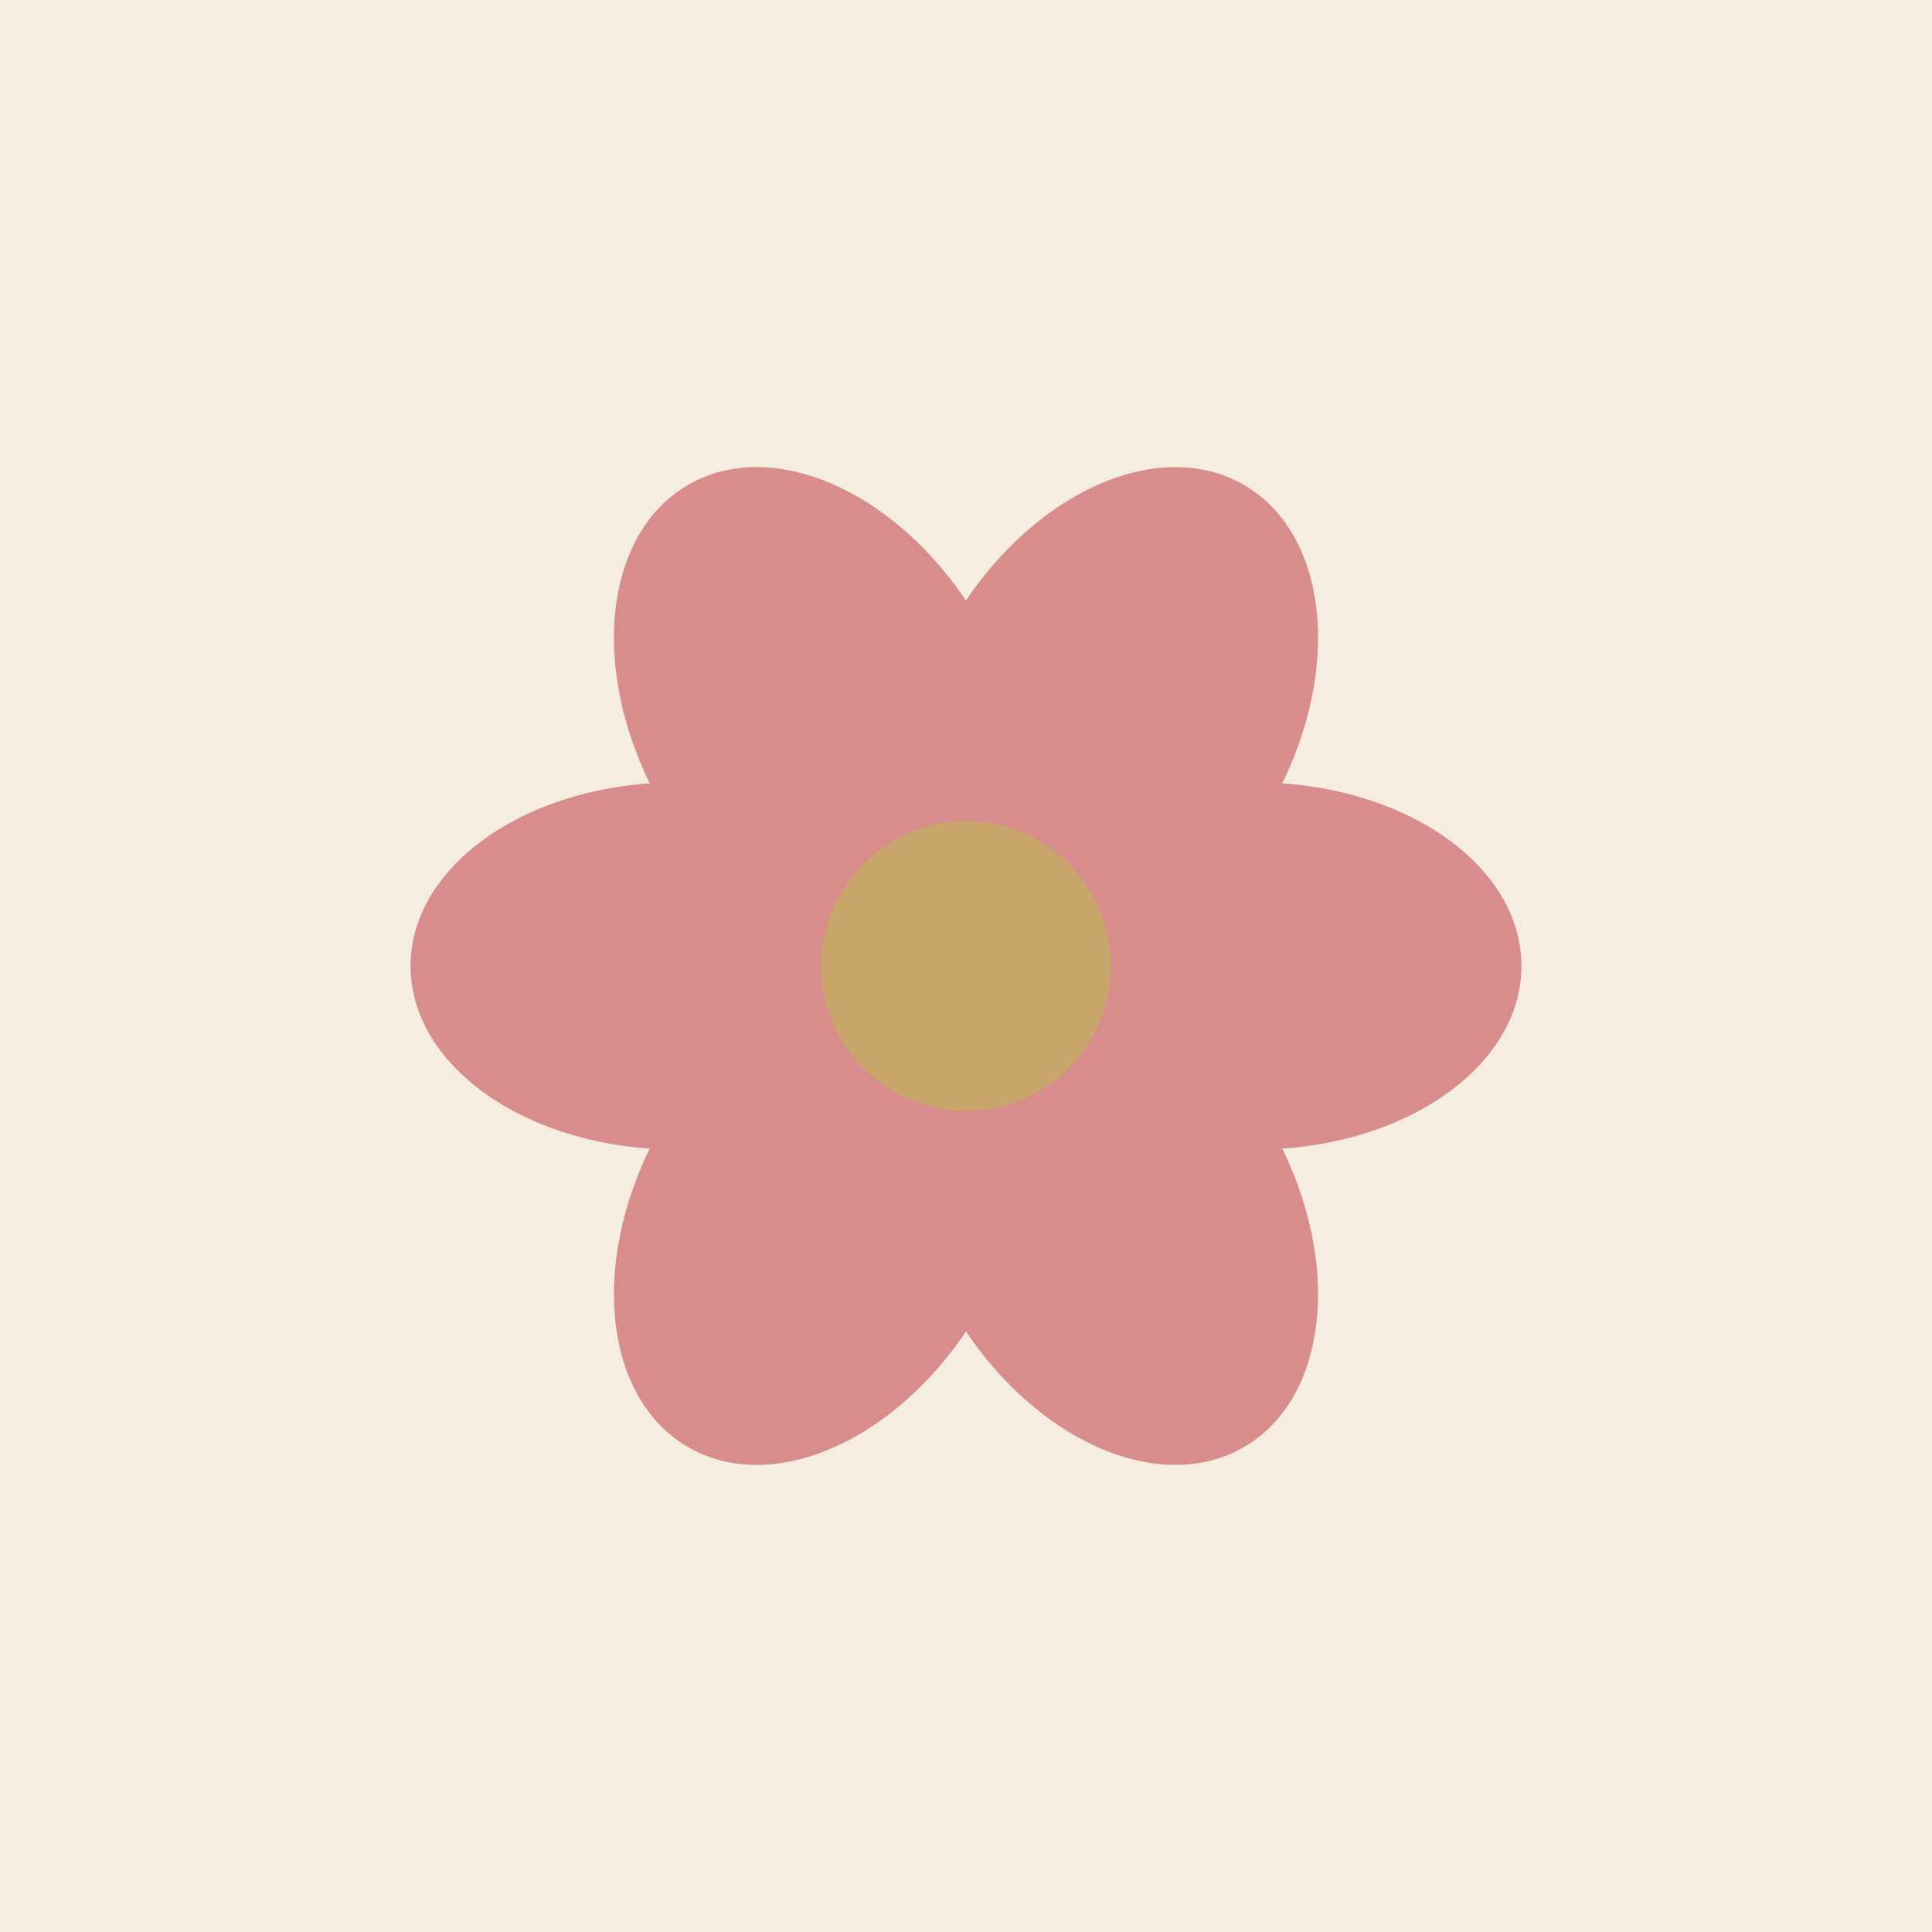
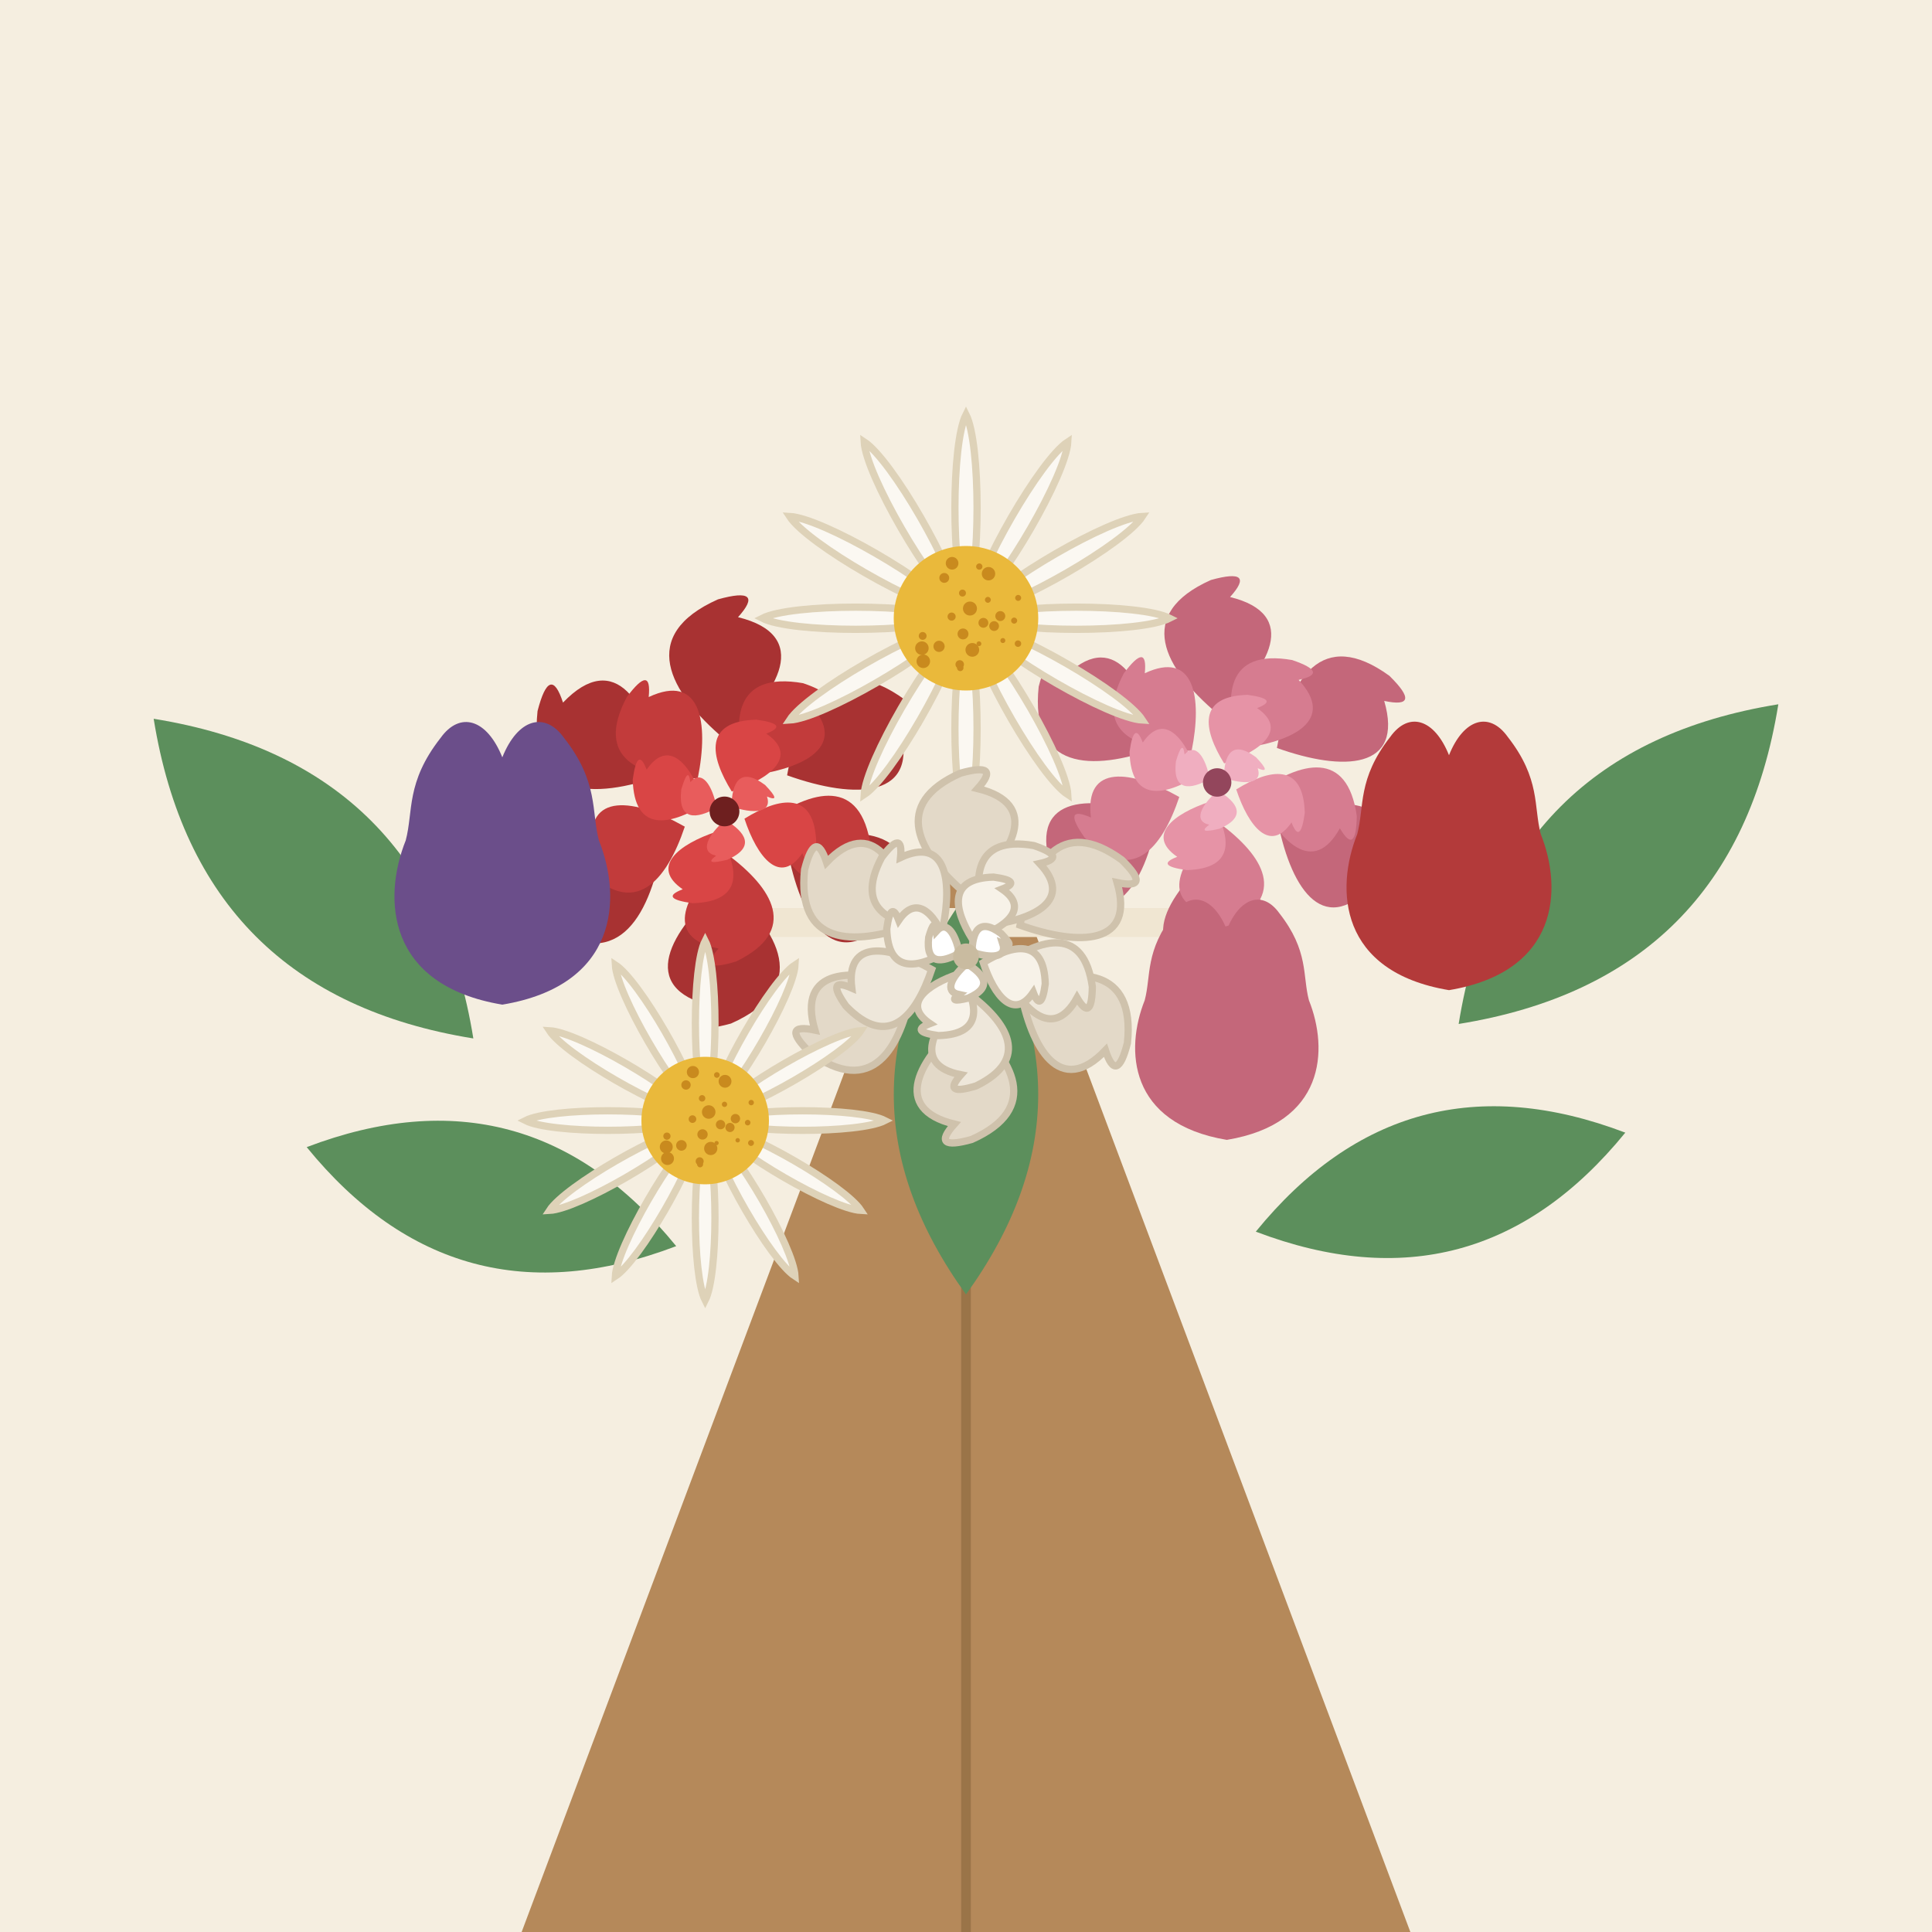
<svg xmlns="http://www.w3.org/2000/svg" viewBox="0 0 400 400" width="400" height="400">
  <rect width="400" height="400" fill="#F5EEE0" />
-   <g transform="translate(200,200)">
-     <ellipse cx="60.0" cy="0.0" rx="55" ry="38" fill="#D98C8C" transform="rotate(0 60.0 0.0)" />
-     <ellipse cx="30.0" cy="52.0" rx="55" ry="38" fill="#D98C8C" transform="rotate(60 30.0 52.0)" />
-     <ellipse cx="-30.0" cy="52.0" rx="55" ry="38" fill="#D98C8C" transform="rotate(120 -30.0 52.0)" />
-     <ellipse cx="-60.0" cy="0.0" rx="55" ry="38" fill="#D98C8C" transform="rotate(180 -60.0 0.0)" />
-     <ellipse cx="-30.0" cy="-52.0" rx="55" ry="38" fill="#D98C8C" transform="rotate(240 -30.0 -52.0)" />
-     <ellipse cx="30.0" cy="-52.0" rx="55" ry="38" fill="#D98C8C" transform="rotate(300 30.0 -52.0)" />
-     <circle r="30" fill="#C9A66B" />
-   </g>
+   <path d="M 108,400 L 292,400 L 200,155 Z" fill="#B5895A" />
+   <line x1="200" y1="155" x2="200" y2="400" stroke="#7A5A34" stroke-width="2" opacity="0.45" />
+   <line x1="150" y1="191" x2="250" y2="191" stroke="#F0E6D2" stroke-width="6" />
+   <path d="M 0,0 Q -33.8,-46.8 0,-93.6 Q 33.8,-46.8 0,0 Z" fill="#5C8F5C" transform="translate(98,215) rotate(-45)" />
+   <path d="M 0,0 Q -33.8,-46.8 0,-93.6 Q 33.8,-46.8 0,0 Z" fill="#5C8F5C" transform="translate(302,212) rotate(45)" />
+   <path d="M 0,0 Q -28.6,-39.6 0,-79.2 Q 28.6,-39.6 0,0 Z" fill="#5C8F5C" transform="translate(140,258) rotate(-75)" />
+   <path d="M 0,0 Q -28.6,-39.6 0,-79.2 Q 28.6,-39.6 0,0 Z" fill="#5C8F5C" transform="translate(260,255) rotate(75)" />
+   <path d="M 0,0 Q -29.9,-41.4 0,-82.8 Q 29.9,-41.4 0,0 Z" fill="#5C8F5C" transform="translate(200,268) rotate(0)" />
+   <path d="M 0,0 C -11.62,-9.86 -17.95,-21.56 -1.35,-28.95 Q 8.61,-31.72 2.8,-25.26 C 17.95,-21.56 11.62,-9.86 0,0 Z" fill="#A83232" transform="translate(150,153.04) rotate(0)" />
+   <path d="M 0,0 C -11.62,-9.86 -17.95,-21.56 -1.35,-28.95 Q 8.61,-31.72 2.8,-25.26 C 17.95,-21.56 11.62,-9.86 0,0 Z" fill="#A83232" transform="translate(162.96,160.52) rotate(60)" />
+   <path d="M 0,0 C -11.62,-9.86 -17.95,-21.56 -1.35,-28.95 Q 8.61,-31.72 2.8,-25.26 C 17.95,-21.56 11.62,-9.86 0,0 Z" fill="#A83232" transform="translate(162.96,175.48) rotate(120)" />
+   <path d="M 0,0 C -11.62,-9.86 -17.95,-21.56 -1.35,-28.95 Q 8.61,-31.72 2.8,-25.26 C 17.95,-21.56 11.62,-9.86 0,0 Z" fill="#A83232" transform="translate(150,182.96) rotate(180)" />
+   <path d="M 0,0 C -11.62,-9.86 -17.95,-21.56 -1.35,-28.95 Q 8.61,-31.72 2.8,-25.26 C 17.95,-21.56 11.62,-9.86 0,0 Z" fill="#A83232" transform="translate(137.04,175.48) rotate(240)" />
+   <path d="M 0,0 C -11.62,-9.86 -17.95,-21.56 -1.35,-28.95 Q 8.61,-31.72 2.8,-25.26 C 17.95,-21.56 11.62,-9.86 0,0 Z" fill="#A83232" transform="translate(137.04,160.52) rotate(300)" />
+   <path d="M 0,0 C -9.2,-7.6 -14.21,-16.63 -0.82,-22.33 Q 7.64,-24.47 2.71,-19.48 C 14.21,-16.63 9.2,-7.6 0,0 Z" fill="#C23B3B" transform="translate(154.79,160.62) rotate(33)" />
+   <path d="M 0,0 C -9.2,-7.6 -14.21,-16.63 -0.82,-22.33 Q 7.64,-24.47 2.71,-19.48 C 14.21,-16.63 9.2,-7.6 0,0 Z" fill="#C23B3B" transform="translate(158.5,170.28) rotate(105)" />
+   <path d="M 0,0 C -9.2,-7.6 -14.21,-16.63 -0.82,-22.33 Q 7.64,-24.47 2.71,-19.48 C 14.21,-16.63 9.2,-7.6 0,0 Z" fill="#C23B3B" transform="translate(150.46,176.79) rotate(177)" />
+   <path d="M 0,0 C -9.2,-7.6 -14.21,-16.63 -0.82,-22.33 Q 7.64,-24.47 2.71,-19.48 C 14.21,-16.63 9.2,-7.6 0,0 Z" fill="#C23B3B" transform="translate(141.78,171.15) rotate(249)" />
+   <path d="M 0,0 C -9.2,-7.6 -14.21,-16.63 -0.82,-22.33 Q 7.64,-24.47 2.71,-19.48 C 14.21,-16.63 9.2,-7.6 0,0 Z" fill="#C23B3B" transform="translate(144.46,161.16) rotate(321)" />
+   <path d="M 0,0 C -6.78,-5.35 -10.47,-11.7 -0.29,-15.72 Q 6.67,-17.22 2.62,-13.71 C 10.47,-11.7 6.78,-5.35 0,0 Z" fill="#D94545" transform="translate(151.5,163.87) rotate(20)" />
+   <path d="M 0,0 C -6.78,-5.35 -10.47,-11.7 -0.29,-15.72 Q 6.67,-17.22 2.62,-13.71 C 10.47,-11.7 6.78,-5.35 0,0 Z" fill="#D94545" transform="translate(154.13,169.5) rotate(110)" />
+   <path d="M 0,0 C -6.78,-5.35 -10.47,-11.7 -0.29,-15.72 Q 6.67,-17.22 2.62,-13.71 C 10.47,-11.7 6.78,-5.35 0,0 Z" fill="#D94545" transform="translate(148.5,172.13) rotate(200)" />
+   <path d="M 0,0 C -6.78,-5.35 -10.47,-11.7 -0.29,-15.72 Q 6.67,-17.22 2.62,-13.71 C 10.47,-11.7 6.78,-5.35 0,0 Z" fill="#D94545" transform="translate(145.87,166.5) rotate(290)" />
+   <path d="M 0,0 C -3.87,-2.82 -5.98,-6.16 0.34,-8.27 Q 5.51,-9.06 2.52,-7.22 C 5.98,-6.16 3.87,-2.82 0,0 Z" fill="#E85C5C" transform="translate(151.44,166.99) rotate(55)" />
+   <path d="M 0,0 C -3.87,-2.82 -5.98,-6.16 0.34,-8.27 Q 5.51,-9.06 2.52,-7.22 C 5.98,-6.16 3.87,-2.82 0,0 Z" fill="#E85C5C" transform="translate(150.15,169.75) rotate(175)" />
+   <path d="M 0,0 C -3.87,-2.82 -5.98,-6.16 0.34,-8.27 Q 5.51,-9.06 2.52,-7.22 C 5.98,-6.16 3.87,-2.82 0,0 Z" fill="#E85C5C" transform="translate(148.4,167.26) rotate(295)" />
+   <circle cx="150" cy="168" r="3.08" fill="#6E1F1F" />
+   <path d="M 0,0 C -11.09,-9.41 -17.14,-20.58 -1.29,-27.64 Q 8.22,-30.28 2.67,-24.11 C 17.14,-20.58 11.09,-9.41 0,0 Z" fill="#C4677A" transform="translate(252,147.72) rotate(0)" />
+   <path d="M 0,0 C -11.09,-9.41 -17.14,-20.58 -1.29,-27.64 Q 8.22,-30.28 2.67,-24.11 C 17.14,-20.58 11.09,-9.41 0,0 Z" fill="#C4677A" transform="translate(264.37,154.86) rotate(60)" />
+   <path d="M 0,0 C -11.09,-9.41 -17.14,-20.58 -1.29,-27.64 Q 8.22,-30.28 2.67,-24.11 C 17.14,-20.58 11.09,-9.41 0,0 Z" fill="#C4677A" transform="translate(264.37,169.14) rotate(120)" />
+   <path d="M 0,0 C -11.09,-9.41 -17.14,-20.58 -1.29,-27.64 Q 8.22,-30.28 2.67,-24.11 C 17.14,-20.58 11.09,-9.41 0,0 Z" fill="#C4677A" transform="translate(252,176.28) rotate(180)" />
+   <path d="M 0,0 C -11.09,-9.41 -17.14,-20.58 -1.29,-27.64 Q 8.22,-30.28 2.67,-24.11 C 17.14,-20.58 11.09,-9.41 0,0 Z" fill="#C4677A" transform="translate(239.63,169.14) rotate(240)" />
+   <path d="M 0,0 C -11.09,-9.41 -17.14,-20.58 -1.29,-27.64 Q 8.22,-30.28 2.67,-24.11 C 17.14,-20.58 11.09,-9.41 0,0 Z" fill="#C4677A" transform="translate(239.63,154.86) rotate(300)" />
+   <path d="M 0,0 C -8.78,-7.26 -13.57,-15.88 -0.78,-21.32 Q 7.29,-23.36 2.59,-18.6 C 13.57,-15.88 8.78,-7.26 0,0 Z" fill="#D67C90" transform="translate(256.57,154.96) rotate(33)" />
+   <path d="M 0,0 C -8.78,-7.26 -13.57,-15.88 -0.78,-21.32 Q 7.29,-23.36 2.59,-18.6 C 13.57,-15.88 8.78,-7.26 0,0 Z" fill="#D67C90" transform="translate(260.11,164.17) rotate(105)" />
+   <path d="M 0,0 C -8.78,-7.26 -13.57,-15.88 -0.78,-21.32 Q 7.29,-23.36 2.59,-18.6 C 13.57,-15.88 8.78,-7.26 0,0 Z" fill="#D67C90" transform="translate(252.44,170.39) rotate(177)" />
+   <path d="M 0,0 C -8.78,-7.26 -13.57,-15.88 -0.78,-21.32 Q 7.29,-23.36 2.59,-18.6 C 13.57,-15.88 8.78,-7.26 0,0 Z" fill="#D67C90" transform="translate(244.16,165.01) rotate(249)" />
+   <path d="M 0,0 C -8.78,-7.26 -13.57,-15.88 -0.78,-21.32 Q 7.29,-23.36 2.59,-18.6 C 13.57,-15.88 8.78,-7.26 0,0 Z" fill="#D67C90" transform="translate(246.71,155.47) rotate(321)" />
+   <path d="M 0,0 C -6.47,-5.11 -10,-11.17 -0.28,-15 Q 6.37,-16.44 2.5,-13.09 C 10,-11.17 6.47,-5.11 0,0 Z" fill="#E693A6" transform="translate(253.44,158.05) rotate(20)" />
+   <path d="M 0,0 C -6.47,-5.11 -10,-11.17 -0.28,-15 Q 6.37,-16.44 2.5,-13.09 C 10,-11.17 6.47,-5.11 0,0 Z" fill="#E693A6" transform="translate(255.95,163.44) rotate(110)" />
+   <path d="M 0,0 C -6.47,-5.11 -10,-11.17 -0.28,-15 Q 6.37,-16.44 2.5,-13.09 C 10,-11.17 6.47,-5.11 0,0 Z" fill="#E693A6" transform="translate(250.56,165.95) rotate(200)" />
+   <path d="M 0,0 C -6.47,-5.11 -10,-11.17 -0.28,-15 Q 6.37,-16.44 2.5,-13.09 C 10,-11.17 6.47,-5.11 0,0 Z" fill="#E693A6" transform="translate(248.05,160.56) rotate(290)" />
+   <path d="M 0,0 C -3.7,-2.69 -5.71,-5.88 0.33,-7.9 Q 5.26,-8.65 2.4,-6.89 C 5.71,-5.88 3.7,-2.69 0,0 Z" fill="#F0AEC0" transform="translate(253.38,161.04) rotate(55)" />
+   <path d="M 0,0 C -3.7,-2.69 -5.71,-5.88 0.33,-7.9 Q 5.26,-8.65 2.4,-6.89 C 5.71,-5.88 3.7,-2.69 0,0 Z" fill="#F0AEC0" transform="translate(252.15,163.67) rotate(175)" />
+   <path d="M 0,0 C -3.7,-2.69 -5.71,-5.88 0.33,-7.9 Q 5.26,-8.65 2.4,-6.89 C 5.71,-5.88 3.7,-2.69 0,0 Z" fill="#F0AEC0" transform="translate(250.48,161.29) rotate(295)" />
+   <circle cx="252" cy="162" r="2.94" fill="#93465C" />
+   <path d="M 0,0 C -3.06,-8.02 -3.06,-34.1 0,-40.12 C 3.06,-34.1 3.06,-8.02 0,0 Z" fill="#FBF8F2" stroke="#DED2B8" stroke-width="1.5" transform="translate(200,125.96) rotate(0)" />
+   <path d="M 0,0 C -3.06,-8.02 -3.06,-34.1 0,-40.12 C 3.06,-34.1 3.06,-8.02 0,0 Z" fill="#FBF8F2" stroke="#DED2B8" stroke-width="1.5" transform="translate(201.02,126.23) rotate(30)" />
+   <path d="M 0,0 C -3.06,-8.02 -3.06,-34.1 0,-40.12 C 3.06,-34.1 3.06,-8.02 0,0 Z" fill="#FBF8F2" stroke="#DED2B8" stroke-width="1.5" transform="translate(201.77,126.98) rotate(60)" />
+   <path d="M 0,0 C -3.06,-8.02 -3.06,-34.1 0,-40.12 C 3.06,-34.1 3.06,-8.02 0,0 Z" fill="#FBF8F2" stroke="#DED2B8" stroke-width="1.5" transform="translate(202.04,128) rotate(90)" />
+   <path d="M 0,0 C -3.06,-8.02 -3.06,-34.1 0,-40.12 C 3.06,-34.1 3.06,-8.02 0,0 Z" fill="#FBF8F2" stroke="#DED2B8" stroke-width="1.5" transform="translate(201.77,129.02) rotate(120)" />
+   <path d="M 0,0 C -3.06,-8.02 -3.06,-34.1 0,-40.12 C 3.06,-34.1 3.06,-8.02 0,0 Z" fill="#FBF8F2" stroke="#DED2B8" stroke-width="1.5" transform="translate(201.02,129.77) rotate(150)" />
+   <path d="M 0,0 C -3.06,-8.02 -3.06,-34.1 0,-40.12 C 3.06,-34.1 3.06,-8.02 0,0 Z" fill="#FBF8F2" stroke="#DED2B8" stroke-width="1.5" transform="translate(200,130.04) rotate(180)" />
+   <path d="M 0,0 C -3.06,-8.02 -3.06,-34.1 0,-40.12 C 3.06,-34.1 3.06,-8.02 0,0 Z" fill="#FBF8F2" stroke="#DED2B8" stroke-width="1.5" transform="translate(198.98,129.77) rotate(210)" />
+   <path d="M 0,0 C -3.06,-8.02 -3.06,-34.1 0,-40.12 C 3.06,-34.1 3.06,-8.02 0,0 Z" fill="#FBF8F2" stroke="#DED2B8" stroke-width="1.5" transform="translate(198.23,129.02) rotate(240)" />
+   <path d="M 0,0 C -3.06,-8.02 -3.06,-34.1 0,-40.12 C 3.06,-34.1 3.06,-8.02 0,0 Z" fill="#FBF8F2" stroke="#DED2B8" stroke-width="1.5" transform="translate(197.96,128) rotate(270)" />
+   <path d="M 0,0 C -3.06,-8.02 -3.06,-34.1 0,-40.12 C 3.06,-34.1 3.06,-8.02 0,0 Z" fill="#FBF8F2" stroke="#DED2B8" stroke-width="1.5" transform="translate(198.23,126.98) rotate(300)" />
+   <path d="M 0,0 C -3.06,-8.02 -3.06,-34.1 0,-40.12 C 3.06,-34.1 3.06,-8.02 0,0 Z" fill="#FBF8F2" stroke="#DED2B8" stroke-width="1.5" transform="translate(198.98,126.23) rotate(330)" />
+   <circle cx="200" cy="128" r="14.96" fill="#EAB93B" />
+   <circle cx="200.82" cy="125.99" r="1.45" fill="#C98A1E" />
+   <circle cx="198.7" cy="137.56" r="0.88" fill="#C98A1E" />
+   <circle cx="207.1" cy="127.55" r="1.03" fill="#C98A1E" />
+   <circle cx="209.97" cy="128.49" r="0.63" fill="#C98A1E" />
+   <circle cx="198.81" cy="138.28" r="0.67" fill="#C98A1E" />
+   <circle cx="205.82" cy="129.62" r="1.01" fill="#C98A1E" />
+   <circle cx="199.27" cy="122.79" r="0.72" fill="#C98A1E" />
+   <circle cx="210.8" cy="123.79" r="0.62" fill="#C98A1E" />
+   <circle cx="203.6" cy="128.95" r="1.02" fill="#C98A1E" />
+   <circle cx="204.66" cy="118.78" r="1.39" fill="#C98A1E" />
+   <circle cx="194.42" cy="133.82" r="1.16" fill="#C98A1E" />
+   <circle cx="191.16" cy="136.91" r="1.4" fill="#C98A1E" />
+   <circle cx="202.75" cy="117.3" r="0.65" fill="#C98A1E" />
+   <circle cx="202.68" cy="133.28" r="0.5" fill="#C98A1E" />
+   <circle cx="197.02" cy="127.66" r="0.84" fill="#C98A1E" />
+   <circle cx="201.31" cy="134.55" r="1.42" fill="#C98A1E" />
+   <circle cx="191.03" cy="131.66" r="0.81" fill="#C98A1E" />
+   <circle cx="204.53" cy="124.19" r="0.61" fill="#C98A1E" />
+   <circle cx="210.76" cy="133.26" r="0.67" fill="#C98A1E" />
+   <circle cx="207.63" cy="132.62" r="0.52" fill="#C98A1E" />
+   <circle cx="195.5" cy="119.65" r="1.02" fill="#C98A1E" />
+   <circle cx="190.87" cy="134.19" r="1.4" fill="#C98A1E" />
+   <circle cx="199.38" cy="131.25" r="1.13" fill="#C98A1E" />
+   <circle cx="197.12" cy="116.62" r="1.31" fill="#C98A1E" />
+   <path d="M 0,0 C -60,-10 -62,-55 -50,-85 C -46,-100 -50,-115 -32,-138 C -22,-152 -8,-148 0,-128 C 8,-148 22,-152 32,-138 C 50,-115 46,-100 50,-85 C 62,-55 60,-10 0,0 Z" fill="#6B4E8A" transform="translate(104,208) scale(0.4)" />
+   <path d="M 0,0 C -60,-10 -62,-55 -50,-85 C -46,-100 -50,-115 -32,-138 C -22,-152 -8,-148 0,-128 C 8,-148 22,-152 32,-138 C 50,-115 46,-100 50,-85 C 62,-55 60,-10 0,0 Z" fill="#B33A3A" transform="translate(300,205) scale(0.38)" />
+   <path d="M 0,0 C -10.03,-8.51 -15.5,-18.62 -1.16,-25 Q 7.43,-27.4 2.42,-21.81 C 15.5,-18.62 10.03,-8.51 0,0 Z" fill="#E3D9C8" stroke="#CFC2AC" stroke-width="1.5" transform="translate(200,185.08) rotate(0)" />
+   <path d="M 0,0 C -10.03,-8.51 -15.5,-18.62 -1.16,-25 Q 7.43,-27.4 2.42,-21.81 C 15.5,-18.62 10.03,-8.51 0,0 Z" fill="#E3D9C8" stroke="#CFC2AC" stroke-width="1.5" transform="translate(211.19,191.54) rotate(60)" />
+   <path d="M 0,0 C -10.03,-8.51 -15.5,-18.62 -1.16,-25 Q 7.43,-27.4 2.42,-21.81 C 15.5,-18.62 10.03,-8.51 0,0 Z" fill="#E3D9C8" stroke="#CFC2AC" stroke-width="1.5" transform="translate(211.19,204.46) rotate(120)" />
+   <path d="M 0,0 C -10.03,-8.51 -15.5,-18.62 -1.16,-25 Q 7.43,-27.4 2.42,-21.81 C 15.5,-18.62 10.03,-8.51 0,0 Z" fill="#E3D9C8" stroke="#CFC2AC" stroke-width="1.5" transform="translate(200,210.92) rotate(180)" />
+   <path d="M 0,0 C -10.03,-8.51 -15.5,-18.62 -1.16,-25 Q 7.43,-27.4 2.42,-21.81 C 15.5,-18.62 10.03,-8.51 0,0 Z" fill="#E3D9C8" stroke="#CFC2AC" stroke-width="1.5" transform="translate(188.81,204.46) rotate(240)" />
+   <path d="M 0,0 C -10.03,-8.51 -15.5,-18.62 -1.16,-25 Q 7.43,-27.4 2.42,-21.81 C 15.5,-18.62 10.03,-8.51 0,0 Z" fill="#E3D9C8" stroke="#CFC2AC" stroke-width="1.5" transform="translate(188.81,191.54) rotate(300)" />
+   <path d="M 0,0 C -7.94,-6.57 -12.27,-14.36 -0.71,-19.29 Q 6.6,-21.14 2.34,-16.83 C 12.27,-14.36 7.94,-6.57 0,0 Z" fill="#EEE7DA" stroke="#CFC2AC" stroke-width="1.5" transform="translate(204.14,191.63) rotate(33)" />
+   <path d="M 0,0 C -7.94,-6.57 -12.27,-14.36 -0.71,-19.29 Q 6.6,-21.14 2.34,-16.83 C 12.27,-14.36 7.94,-6.57 0,0 Z" fill="#EEE7DA" stroke="#CFC2AC" stroke-width="1.5" transform="translate(207.34,199.97) rotate(105)" />
+   <path d="M 0,0 C -7.94,-6.57 -12.27,-14.36 -0.71,-19.29 Q 6.6,-21.14 2.34,-16.83 C 12.27,-14.36 7.94,-6.57 0,0 Z" fill="#EEE7DA" stroke="#CFC2AC" stroke-width="1.5" transform="translate(200.4,205.59) rotate(177)" />
+   <path d="M 0,0 C -7.94,-6.57 -12.27,-14.36 -0.71,-19.29 Q 6.6,-21.14 2.34,-16.83 C 12.27,-14.36 7.94,-6.57 0,0 Z" fill="#EEE7DA" stroke="#CFC2AC" stroke-width="1.5" transform="translate(192.9,200.72) rotate(249)" />
+   <path d="M 0,0 C -7.94,-6.57 -12.27,-14.36 -0.71,-19.29 Q 6.6,-21.14 2.34,-16.83 C 12.27,-14.36 7.94,-6.57 0,0 Z" fill="#EEE7DA" stroke="#CFC2AC" stroke-width="1.5" transform="translate(195.22,192.09) rotate(321)" />
+   <path d="M 0,0 C -5.85,-4.62 -9.04,-10.11 -0.25,-13.57 Q 5.76,-14.87 2.26,-11.84 C 9.04,-10.11 5.85,-4.62 0,0 Z" fill="#F7F2E8" stroke="#CFC2AC" stroke-width="1.5" transform="translate(201.3,194.43) rotate(20)" />
+   <path d="M 0,0 C -5.85,-4.62 -9.04,-10.11 -0.25,-13.57 Q 5.76,-14.87 2.26,-11.84 C 9.04,-10.11 5.85,-4.62 0,0 Z" fill="#F7F2E8" stroke="#CFC2AC" stroke-width="1.5" transform="translate(203.57,199.3) rotate(110)" />
+   <path d="M 0,0 C -5.85,-4.62 -9.04,-10.11 -0.25,-13.57 Q 5.76,-14.87 2.26,-11.84 C 9.04,-10.11 5.85,-4.62 0,0 Z" fill="#F7F2E8" stroke="#CFC2AC" stroke-width="1.5" transform="translate(198.7,201.57) rotate(200)" />
+   <path d="M 0,0 C -5.85,-4.62 -9.04,-10.11 -0.25,-13.57 Q 5.76,-14.87 2.26,-11.84 C 9.04,-10.11 5.85,-4.62 0,0 Z" fill="#F7F2E8" stroke="#CFC2AC" stroke-width="1.5" transform="translate(196.43,196.7) rotate(290)" />
+   <path d="M 0,0 C -3.34,-2.43 -5.17,-5.32 0.3,-7.14 Q 4.76,-7.83 2.17,-6.23 C 5.17,-5.32 3.34,-2.43 0,0 Z" fill="#FFFFFF" stroke="#CFC2AC" stroke-width="1.5" transform="translate(201.25,197.13) rotate(55)" />
+   <path d="M 0,0 C -3.34,-2.43 -5.17,-5.32 0.3,-7.14 Q 4.76,-7.83 2.17,-6.23 C 5.17,-5.32 3.34,-2.43 0,0 Z" fill="#FFFFFF" stroke="#CFC2AC" stroke-width="1.5" transform="translate(200.13,199.51) rotate(175)" />
+   <path d="M 0,0 C -3.34,-2.43 -5.17,-5.32 0.3,-7.14 Q 4.76,-7.83 2.17,-6.23 C 5.17,-5.32 3.34,-2.43 0,0 Z" fill="#FFFFFF" stroke="#CFC2AC" stroke-width="1.5" transform="translate(198.62,197.36) rotate(295)" />
+   <circle cx="200" cy="198" r="2.66" fill="#C9BBA0" />
+   <path d="M 0,0 C -2.7,-7.08 -2.7,-30.09 0,-35.4 C 2.7,-30.09 2.7,-7.08 0,0 Z" fill="#FBF8F2" stroke="#DED2B8" stroke-width="1.5" transform="translate(146,230.2) rotate(0)" />
+   <path d="M 0,0 C -2.7,-7.08 -2.7,-30.09 0,-35.4 C 2.7,-30.09 2.7,-7.08 0,0 Z" fill="#FBF8F2" stroke="#DED2B8" stroke-width="1.5" transform="translate(146.9,230.44) rotate(30)" />
+   <path d="M 0,0 C -2.7,-7.08 -2.7,-30.09 0,-35.4 C 2.7,-30.09 2.7,-7.08 0,0 Z" fill="#FBF8F2" stroke="#DED2B8" stroke-width="1.5" transform="translate(147.56,231.1) rotate(60)" />
+   <path d="M 0,0 C -2.7,-7.08 -2.7,-30.09 0,-35.4 C 2.7,-30.09 2.7,-7.08 0,0 Z" fill="#FBF8F2" stroke="#DED2B8" stroke-width="1.5" transform="translate(147.8,232) rotate(90)" />
+   <path d="M 0,0 C -2.7,-7.08 -2.7,-30.09 0,-35.4 C 2.7,-30.09 2.7,-7.08 0,0 Z" fill="#FBF8F2" stroke="#DED2B8" stroke-width="1.5" transform="translate(147.56,232.9) rotate(120)" />
+   <path d="M 0,0 C -2.7,-7.08 -2.7,-30.09 0,-35.4 C 2.7,-30.09 2.7,-7.08 0,0 Z" fill="#FBF8F2" stroke="#DED2B8" stroke-width="1.5" transform="translate(146.9,233.56) rotate(150)" />
+   <path d="M 0,0 C -2.7,-7.08 -2.7,-30.09 0,-35.4 C 2.7,-30.09 2.7,-7.08 0,0 Z" fill="#FBF8F2" stroke="#DED2B8" stroke-width="1.5" transform="translate(146,233.8) rotate(180)" />
+   <path d="M 0,0 C -2.7,-7.08 -2.7,-30.09 0,-35.4 C 2.7,-30.09 2.7,-7.08 0,0 Z" fill="#FBF8F2" stroke="#DED2B8" stroke-width="1.5" transform="translate(145.1,233.56) rotate(210)" />
+   <path d="M 0,0 C -2.7,-7.08 -2.7,-30.09 0,-35.4 C 2.7,-30.09 2.7,-7.08 0,0 Z" fill="#FBF8F2" stroke="#DED2B8" stroke-width="1.5" transform="translate(144.44,232.9) rotate(240)" />
+   <path d="M 0,0 C -2.7,-7.08 -2.7,-30.09 0,-35.4 C 2.7,-30.09 2.7,-7.08 0,0 Z" fill="#FBF8F2" stroke="#DED2B8" stroke-width="1.5" transform="translate(144.2,232) rotate(270)" />
+   <path d="M 0,0 C -2.7,-7.08 -2.7,-30.09 0,-35.4 C 2.7,-30.09 2.7,-7.08 0,0 Z" fill="#FBF8F2" stroke="#DED2B8" stroke-width="1.5" transform="translate(144.44,231.1) rotate(300)" />
+   <path d="M 0,0 C -2.7,-7.08 -2.7,-30.09 0,-35.4 C 2.7,-30.09 2.7,-7.08 0,0 Z" fill="#FBF8F2" stroke="#DED2B8" stroke-width="1.5" transform="translate(145.1,230.44) rotate(330)" />
+   <circle cx="146" cy="232" r="13.2" fill="#EAB93B" />
+   <circle cx="146.73" cy="230.23" r="1.4" fill="#C98A1E" />
+   <circle cx="144.86" cy="240.43" r="0.83" fill="#C98A1E" />
+   <circle cx="152.26" cy="231.6" r="0.97" fill="#C98A1E" />
+   <circle cx="154.8" cy="232.43" r="0.58" fill="#C98A1E" />
+   <circle cx="144.95" cy="241.07" r="0.62" fill="#C98A1E" />
+   <circle cx="151.14" cy="233.43" r="0.95" fill="#C98A1E" />
+   <circle cx="145.36" cy="227.4" r="0.67" fill="#C98A1E" />
+   <circle cx="155.53" cy="228.28" r="0.56" fill="#C98A1E" />
+   <circle cx="149.18" cy="232.84" r="0.97" fill="#C98A1E" />
+   <circle cx="150.11" cy="223.87" r="1.33" fill="#C98A1E" />
+   <circle cx="141.08" cy="237.14" r="1.1" fill="#C98A1E" />
+   <circle cx="138.2" cy="239.86" r="1.34" fill="#C98A1E" />
+   <circle cx="148.42" cy="222.56" r="0.59" fill="#C98A1E" />
+   <circle cx="148.36" cy="236.66" r="0.44" fill="#C98A1E" />
+   <circle cx="143.37" cy="231.7" r="0.79" fill="#C98A1E" />
+   <circle cx="147.15" cy="237.78" r="1.37" fill="#C98A1E" />
+   <circle cx="138.08" cy="235.23" r="0.75" fill="#C98A1E" />
+   <circle cx="150" cy="228.64" r="0.55" fill="#C98A1E" />
+   <circle cx="155.49" cy="236.64" r="0.61" fill="#C98A1E" />
+   <circle cx="152.73" cy="236.08" r="0.46" fill="#C98A1E" />
+   <circle cx="142.03" cy="224.63" r="0.97" fill="#C98A1E" />
+   <circle cx="137.94" cy="237.46" r="1.34" fill="#C98A1E" />
+   <circle cx="145.45" cy="234.87" r="1.07" fill="#C98A1E" />
+   <circle cx="143.46" cy="221.96" r="1.26" fill="#C98A1E" />
+   <path d="M 0,0 C -60,-10 -62,-55 -50,-85 C -46,-100 -50,-115 -32,-138 C -22,-152 -8,-148 0,-128 C 8,-148 22,-152 32,-138 C 50,-115 46,-100 50,-85 C 62,-55 60,-10 0,0 Z" fill="#C4677A" transform="translate(254,236) scale(0.34)" />
</svg>
